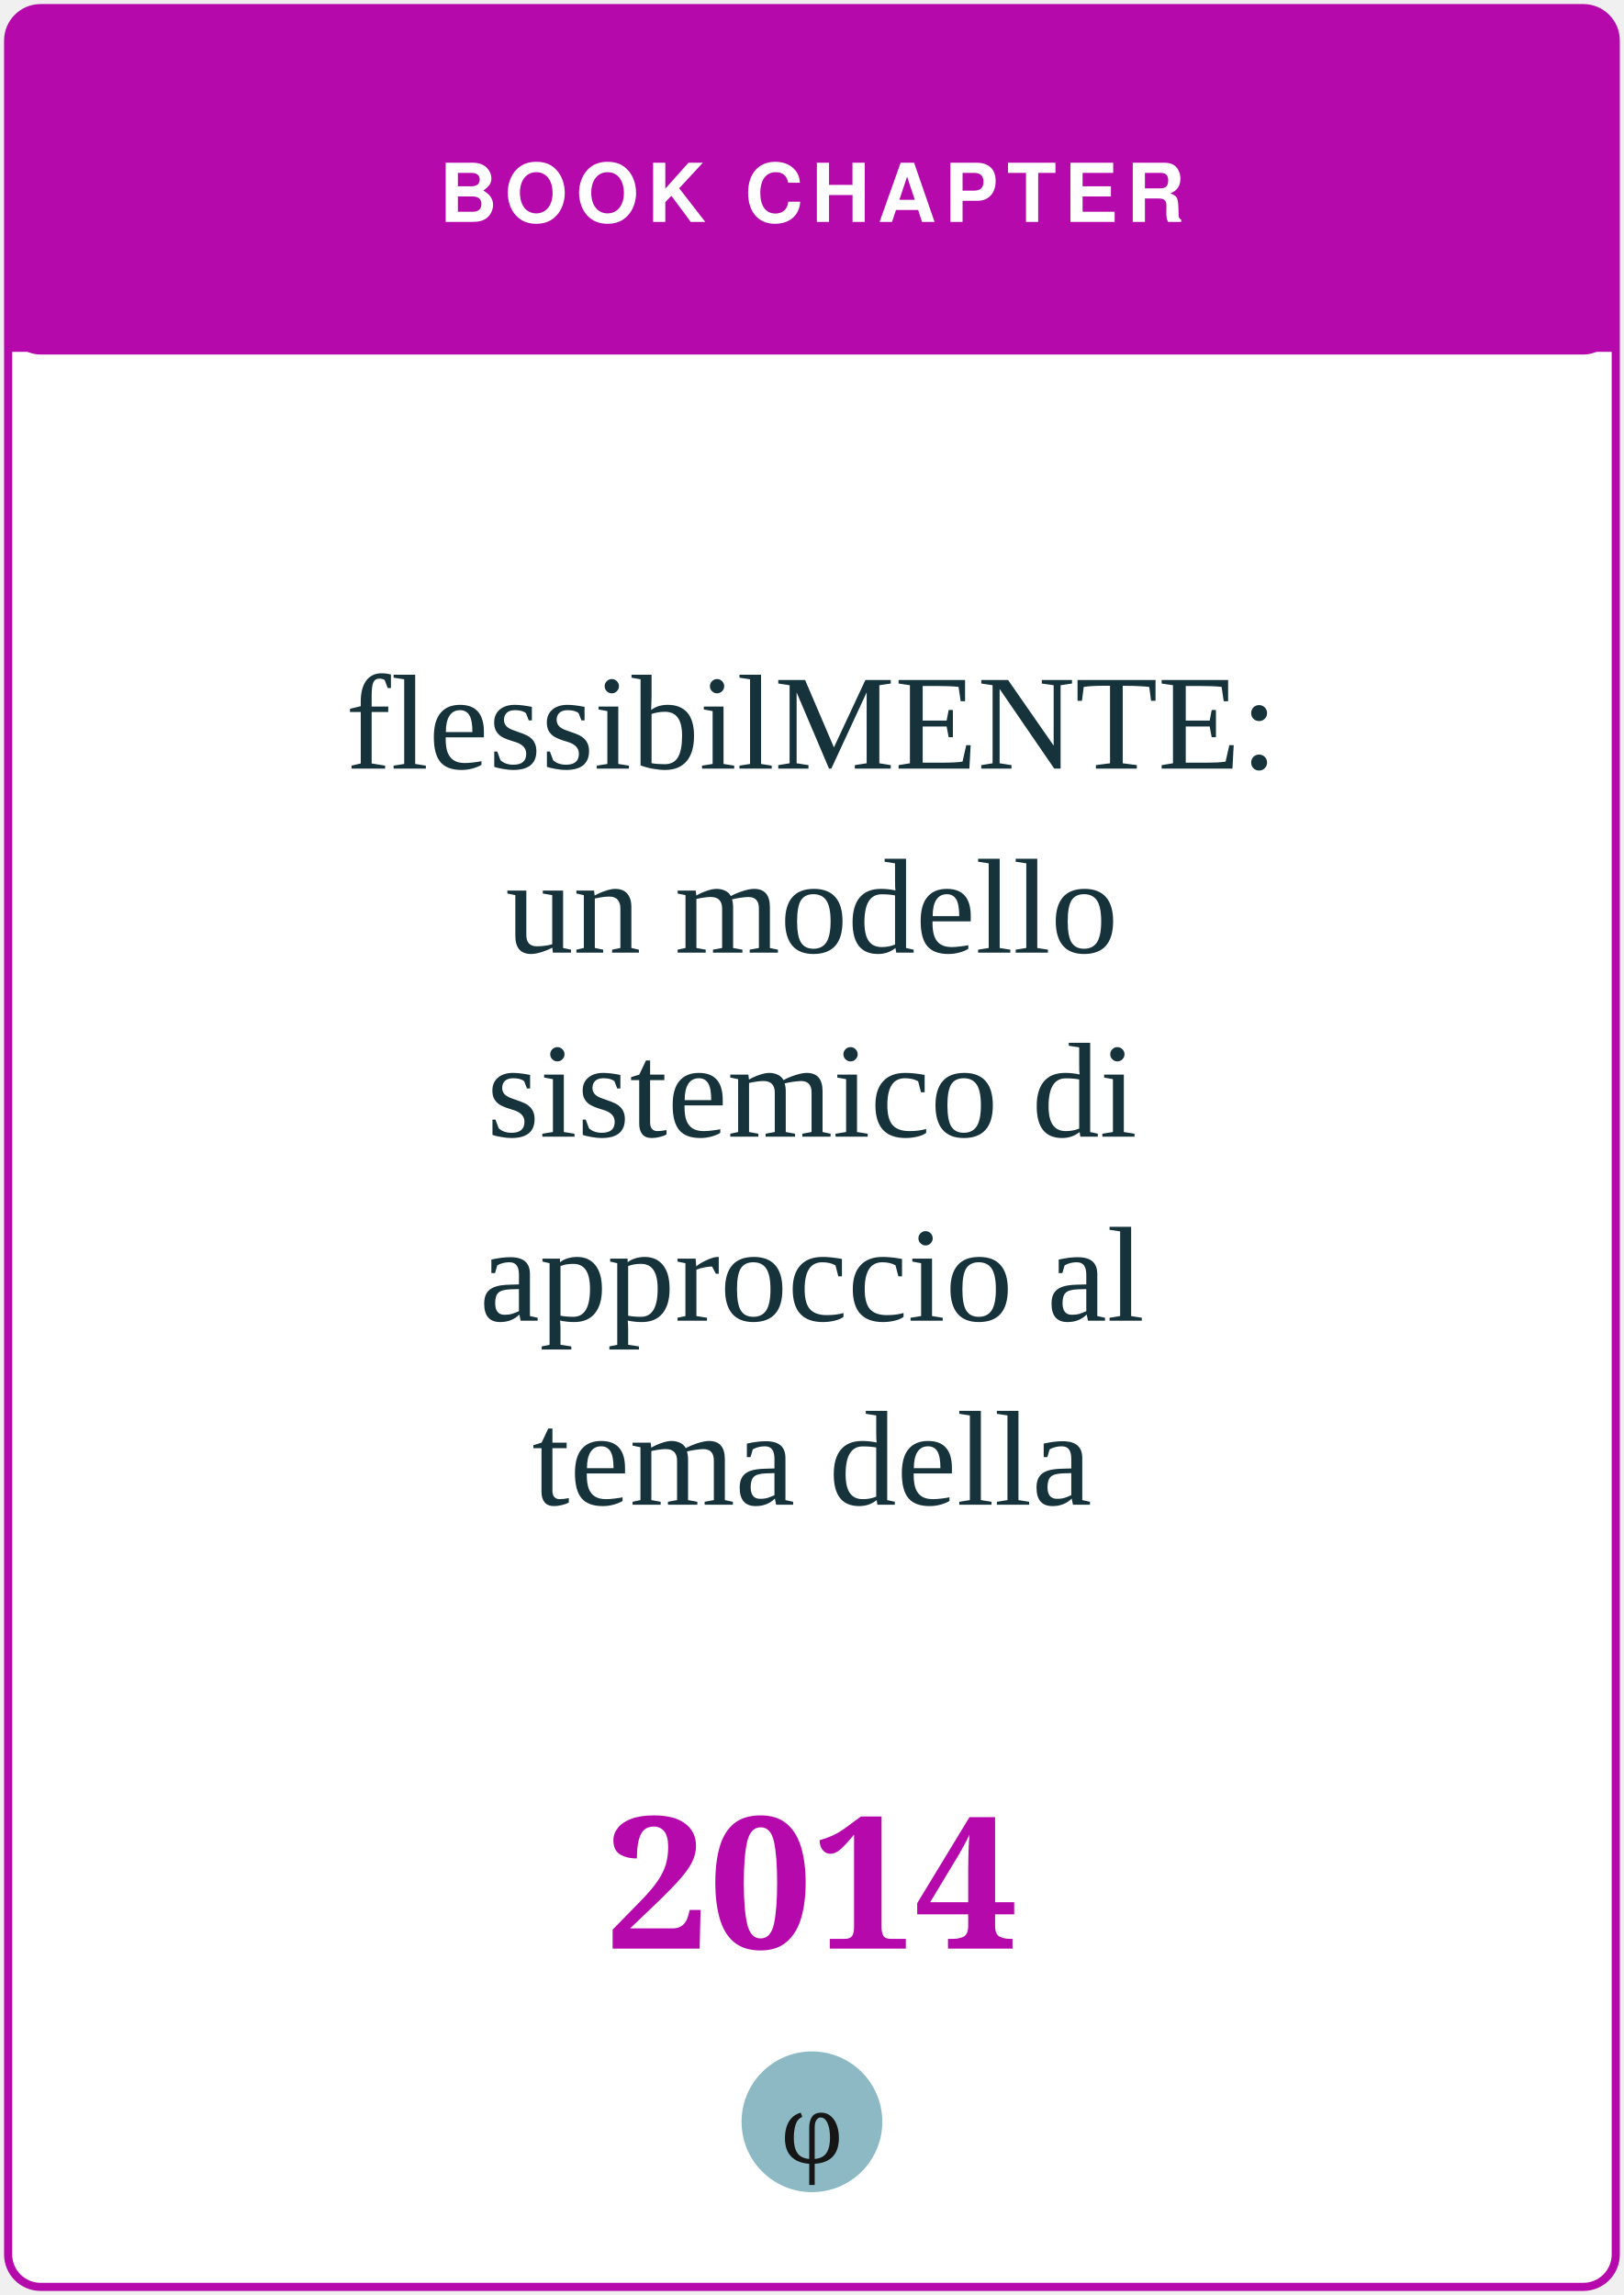
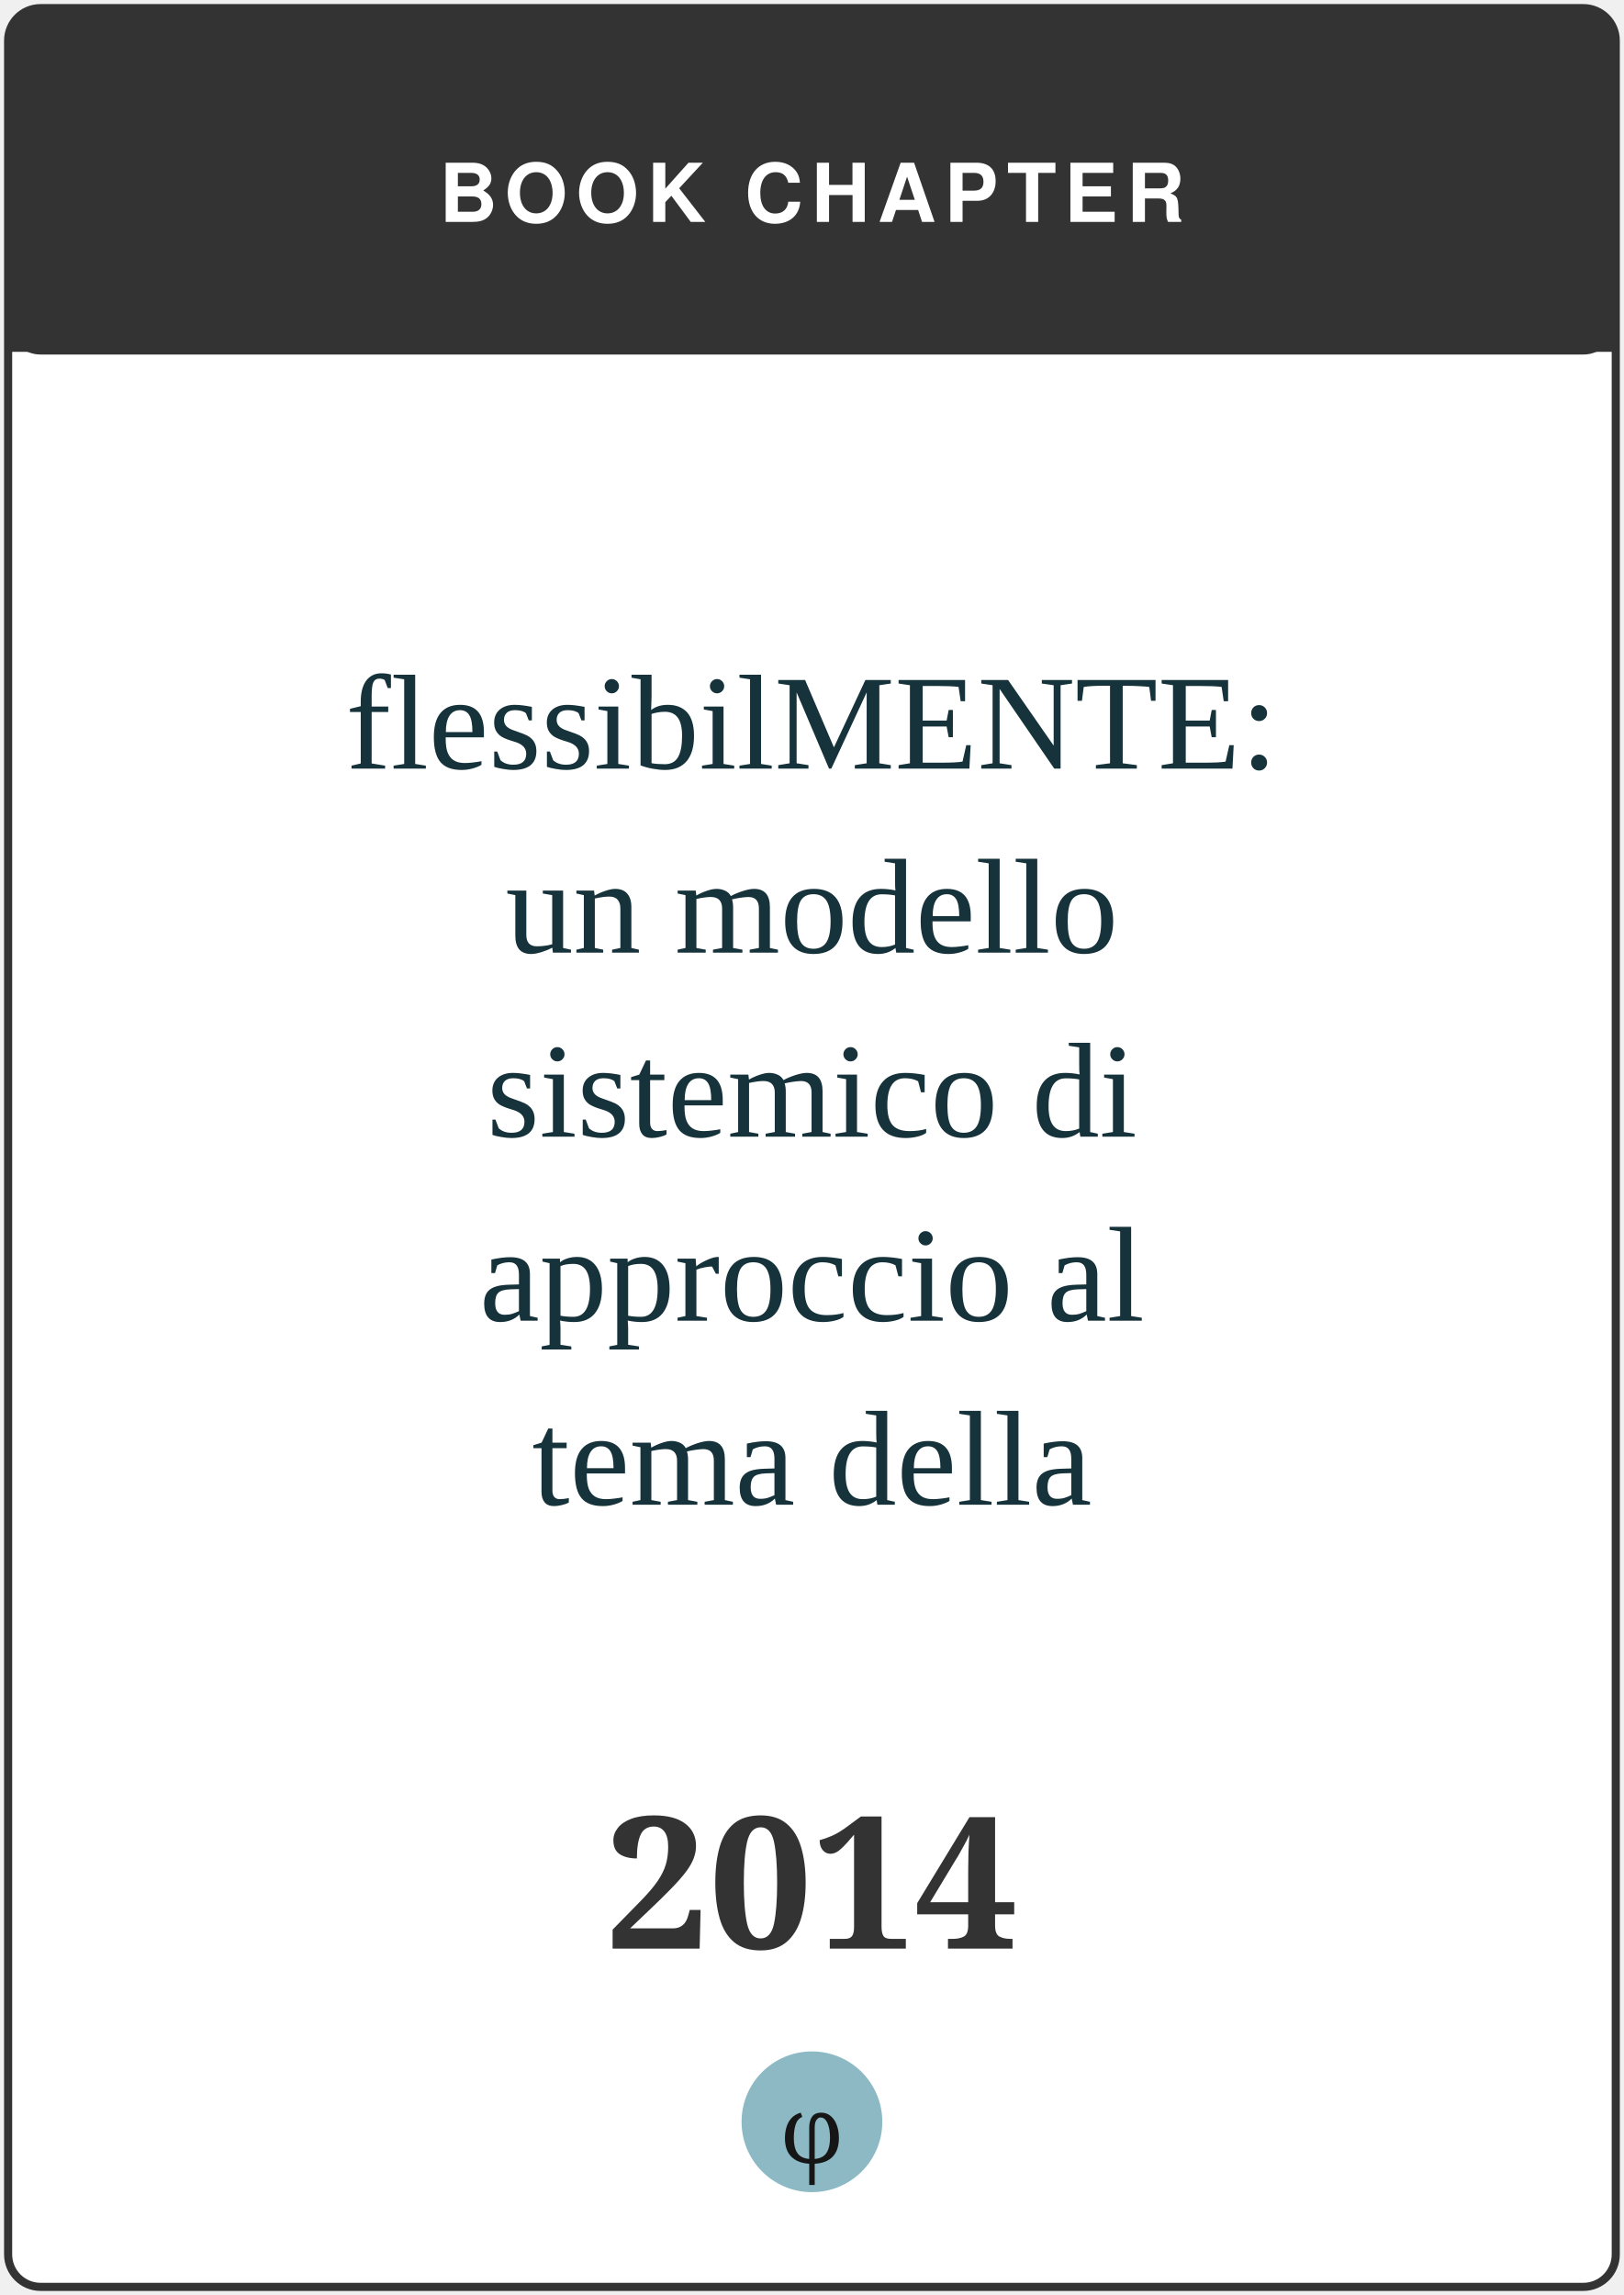
<svg xmlns="http://www.w3.org/2000/svg" viewBox="0 0 300 424" role="img" aria-label="flessibilMENTE: un modello sistemico di approccio al tema della flessibilità">
-   <rect x="1.5" y="1.5" width="297" height="421" rx="6" fill="#ffffff" stroke="#b509ac" stroke-width="1.5" />
-   <rect x="1.5" y="1.5" width="297" height="64" rx="6" fill="#b509ac" />
-   <rect x="1.5" y="40" width="297" height="25" fill="#b509ac" />
+   <rect x="1.5" y="1.5" width="297" height="421" rx="6" fill="#ffffff" stroke="#333333" stroke-width="1.5" />
+   <rect x="1.5" y="1.5" width="297" height="64" rx="6" fill="#333333" />
+   <rect x="1.5" y="40" width="297" height="25" fill="#333333" />
  <text x="150" y="41" text-anchor="middle" font-family="Helvetica, Arial, sans-serif" font-weight="700" font-size="15" letter-spacing="1.5" fill="#ffffff">BOOK CHAPTER</text>
  <text x="150" y="142" text-anchor="middle" font-family="Georgia, 'Times New Roman', serif" font-size="25" fill="#16323b">flessibilMENTE:</text>
  <text x="150" y="176" text-anchor="middle" font-family="Georgia, 'Times New Roman', serif" font-size="25" fill="#16323b">un modello</text>
  <text x="150" y="210" text-anchor="middle" font-family="Georgia, 'Times New Roman', serif" font-size="25" fill="#16323b">sistemico di</text>
  <text x="150" y="244" text-anchor="middle" font-family="Georgia, 'Times New Roman', serif" font-size="25" fill="#16323b">approccio al</text>
  <text x="150" y="278" text-anchor="middle" font-family="Georgia, 'Times New Roman', serif" font-size="25" fill="#16323b">tema della</text>
-   <text x="150" y="360" text-anchor="middle" font-family="Georgia, serif" font-weight="700" font-size="34" fill="#b509ac">2014</text>
+   <text x="150" y="360" text-anchor="middle" font-family="Georgia, serif" font-weight="700" font-size="34" fill="#333333">2014</text>
  <circle cx="150" cy="392" r="13" fill="#8cb9c4" />
  <text x="150" y="393" text-anchor="middle" font-family="Georgia, serif" font-size="17" fill="#161616" dominant-baseline="central">φ</text>
</svg>
